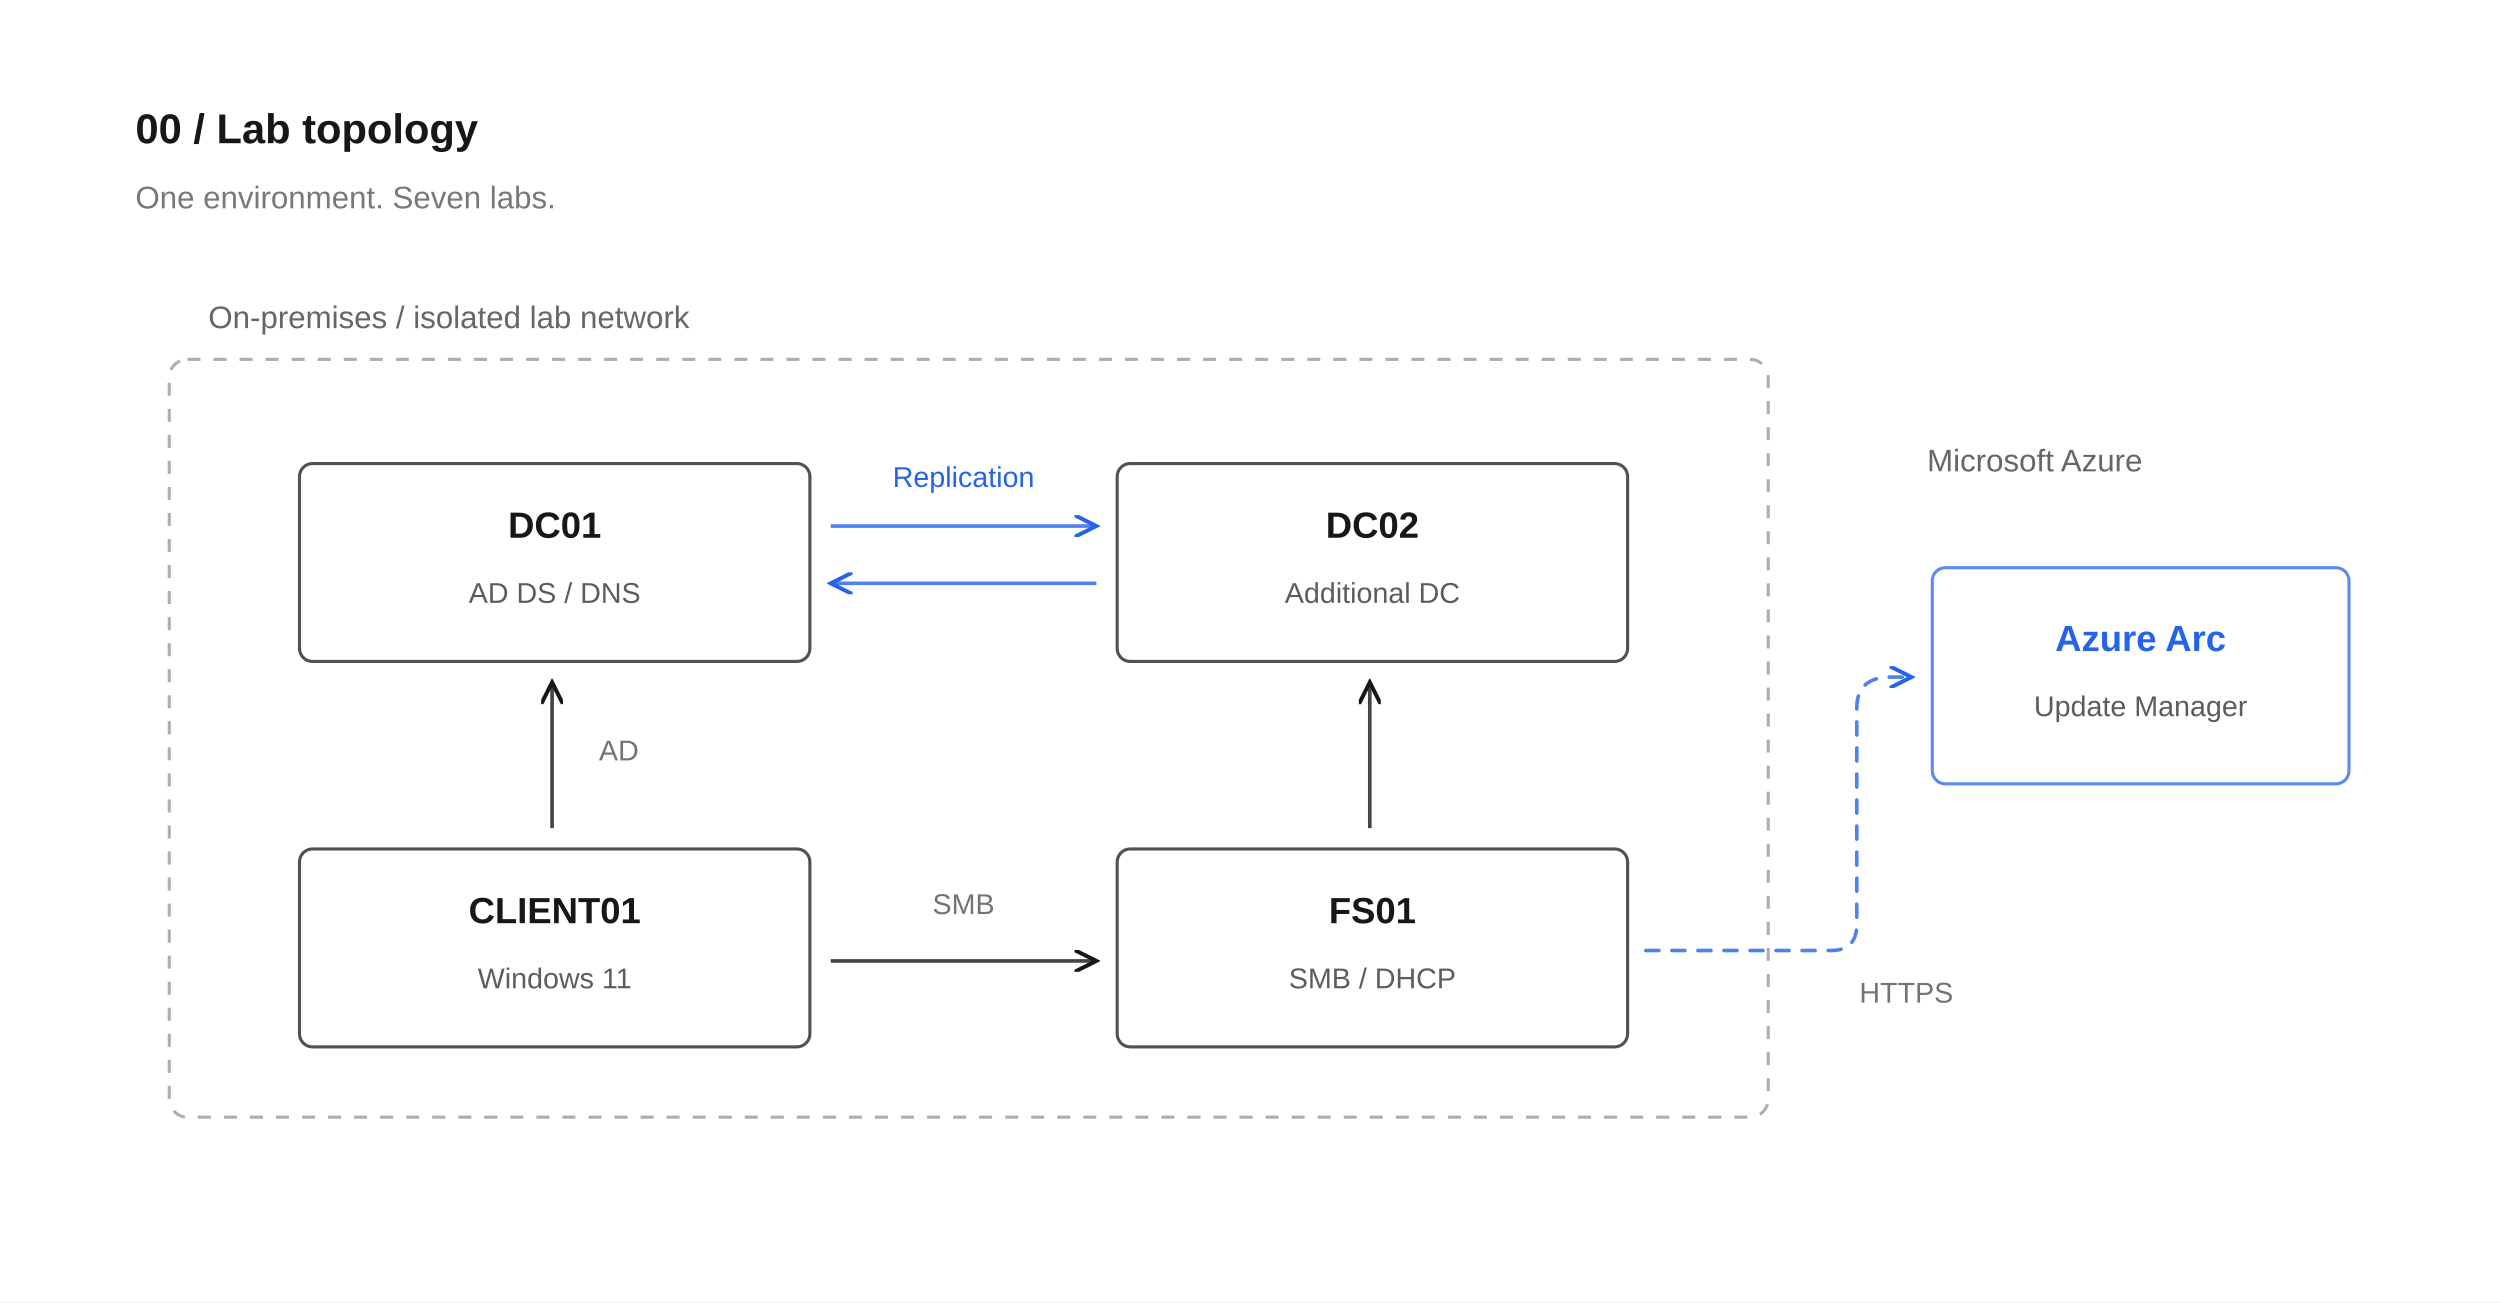
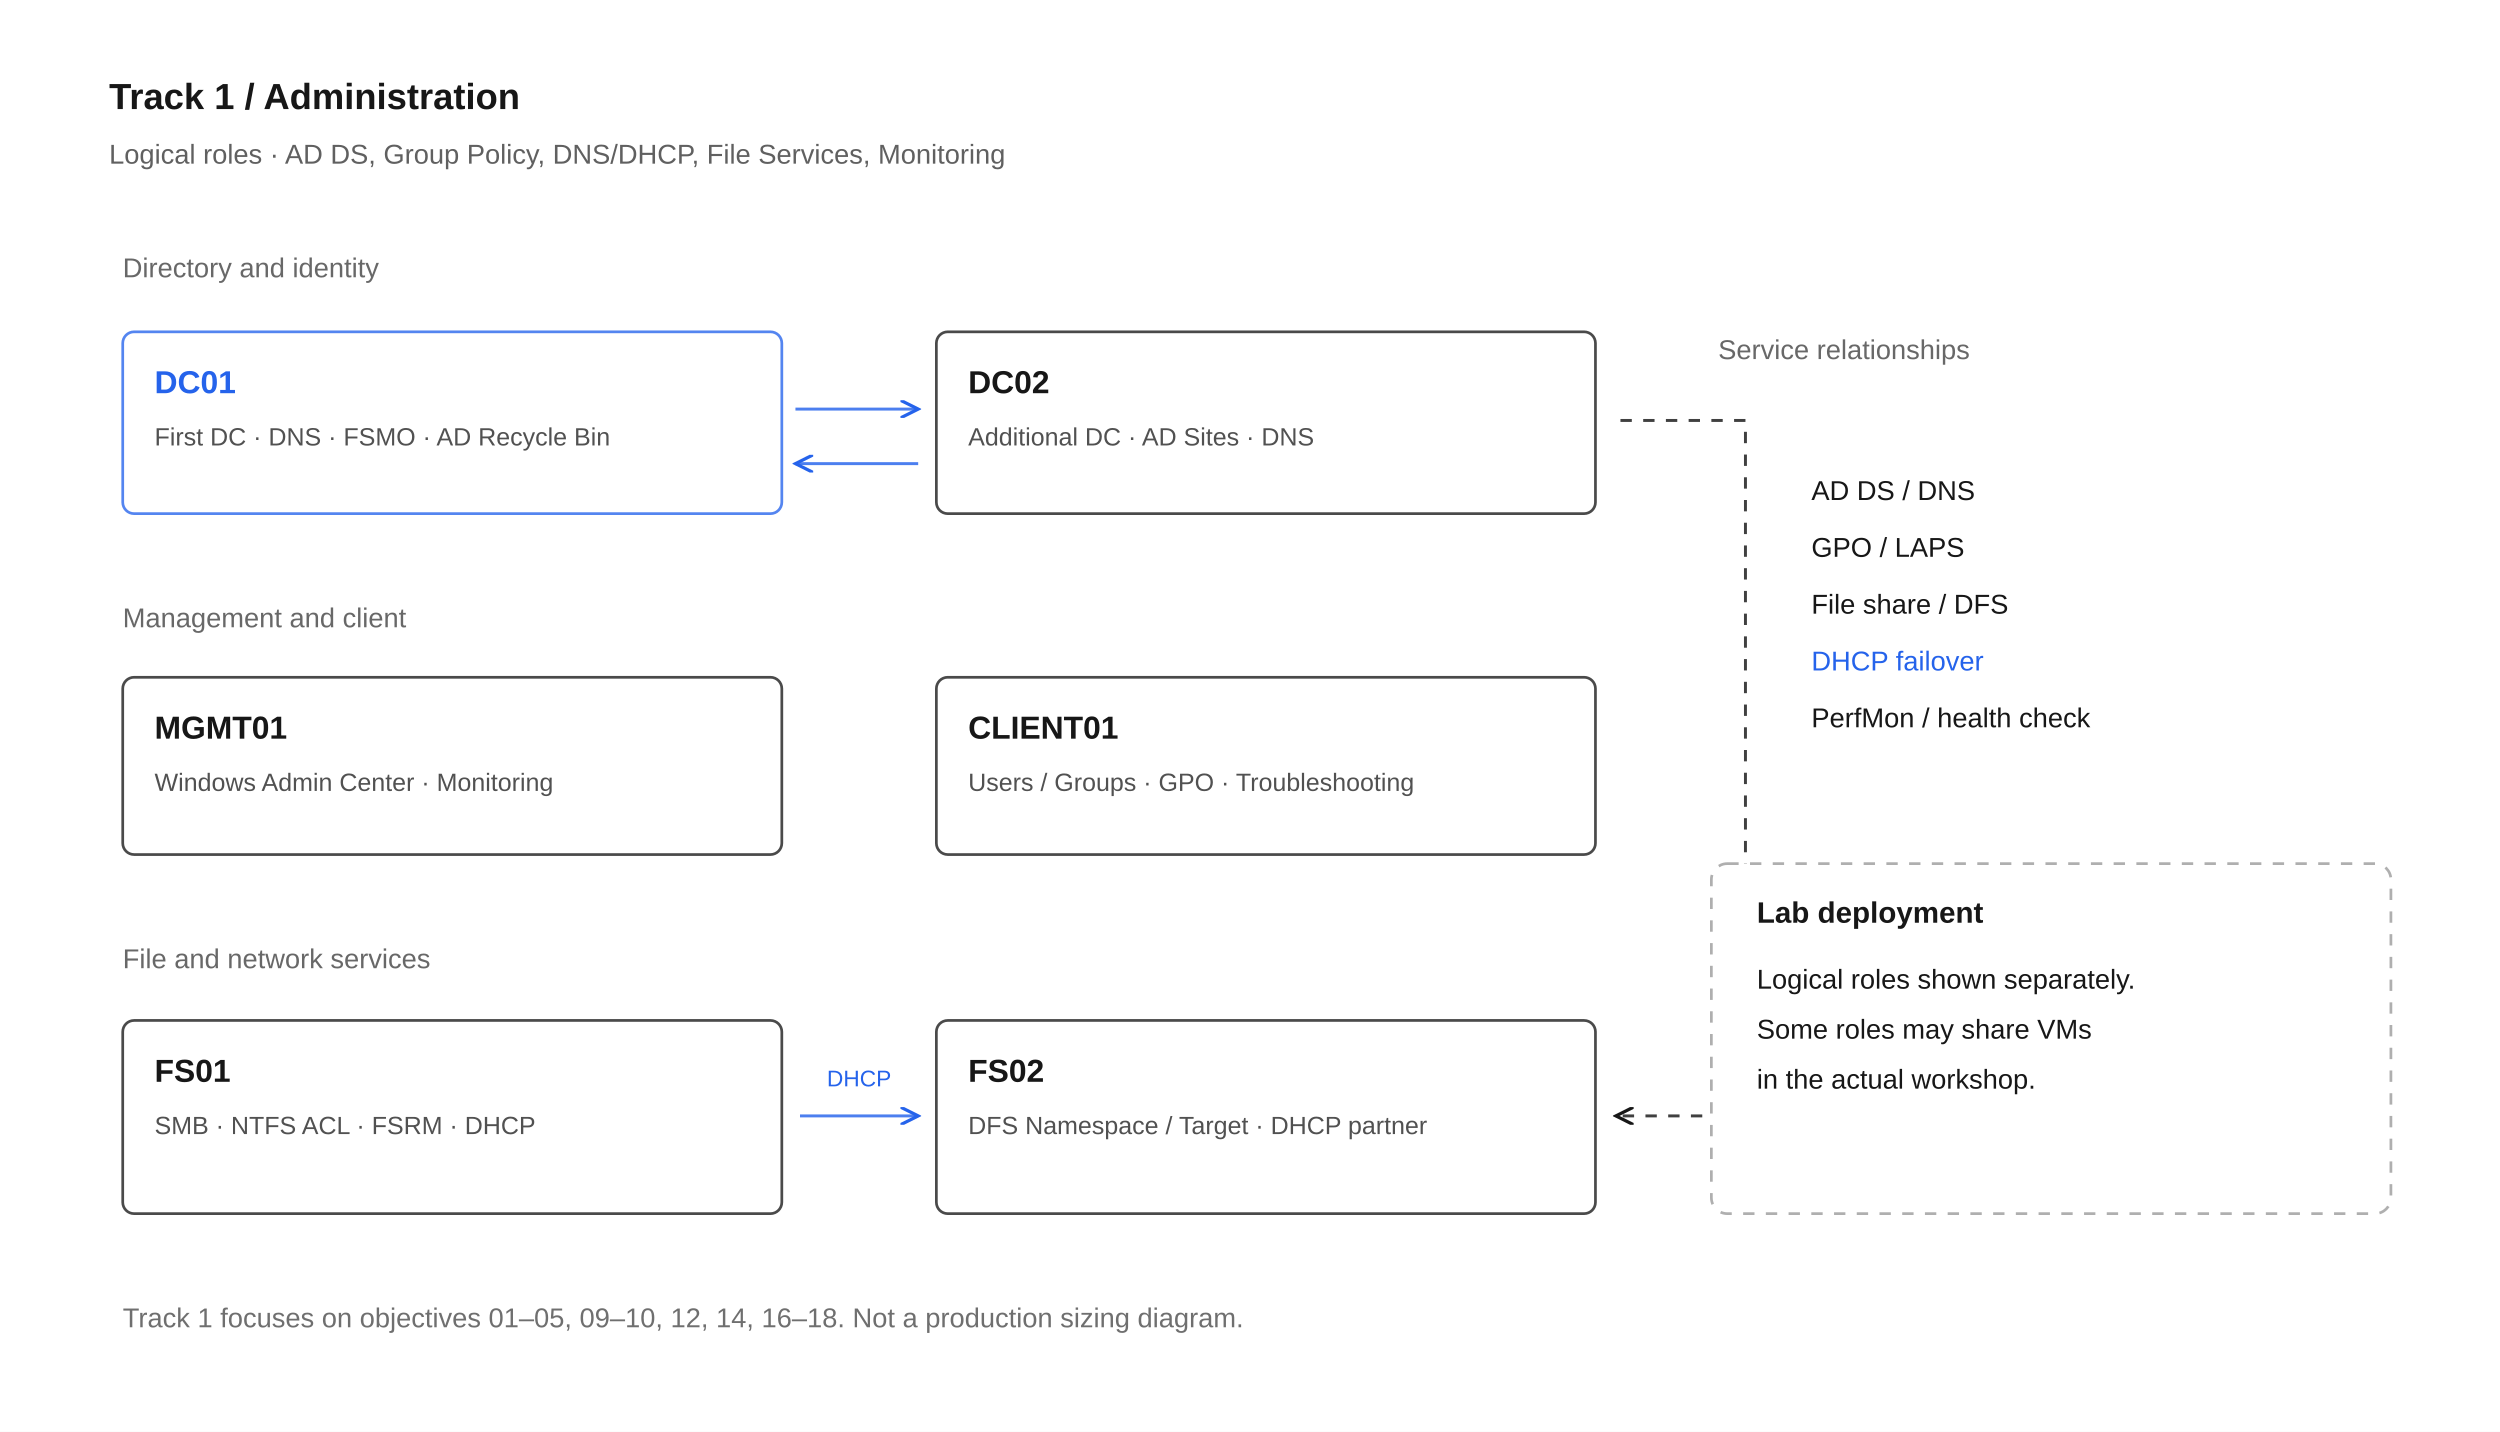
- <svg xmlns="http://www.w3.org/2000/svg" width="960" height="500" viewBox="0 0 960 500" role="img" aria-label="On-premises lab topology with AD DS, Windows Client, File Server, and Azure Arc.">
+ <svg xmlns="http://www.w3.org/2000/svg" width="1100" height="630" viewBox="0 0 1100 630" role="img" aria-label="Track 1 has logical DC01 and DC02, a management server running Windows Admin Center, a Windows client, two file and DHCP servers for DFS and DHCP failover. Workshop may combine roles.">
  <defs>
-     <marker id="dark-arrow" markerWidth="7" markerHeight="7" refX="6" refY="3" viewBox="0 0 7 6" orient="auto">
-       <path d="M0 0 L6 3 L0 6" fill="none" stroke="#171717" stroke-width="1.1" />
+     <marker id="black-arrow" markerWidth="7" markerHeight="7" refX="6" refY="3" viewBox="0 0 7 6" orient="auto">
+       <path d="M0 0 L6 3 L0 6" stroke="#171717" fill="none" stroke-width="1.1" />
    </marker>
    <marker id="blue-arrow" markerWidth="7" markerHeight="7" refX="6" refY="3" viewBox="0 0 7 6" orient="auto">
-       <path d="M0 0 L6 3 L0 6" fill="none" stroke="#2563EB" stroke-width="1.1" />
+       <path d="M0 0 L6 3 L0 6" stroke="#2563EB" fill="none" stroke-width="1.1" />
    </marker>
  </defs>
-   <rect width="960" height="500" fill="#FFFFFF" />
-   <text x="52" y="55" fill="#171717" fill-opacity="1" font-family="Segoe UI, Arial, sans-serif" font-size="16px" font-weight="600" text-anchor="start">00 / Lab topology</text>
-   <text x="52" y="80" fill="#171717" fill-opacity="0.58" font-family="Segoe UI, Arial, sans-serif" font-size="12px" font-weight="400" text-anchor="start">One environment. Seven labs.</text>
-   <rect x="65" y="138" width="614" height="291" rx="7" fill="#FFFFFF" stroke="#171717" stroke-width="1.2" stroke-opacity="0.35" stroke-dasharray="5 5" />
-   <text x="80" y="126" fill="#171717" fill-opacity="0.66" font-family="Segoe UI, Arial, sans-serif" font-size="12px" font-weight="400" text-anchor="start">On-premises / isolated lab network</text>
-   <rect x="115" y="178" width="196" height="76" rx="5" fill="#FFFFFF" stroke="#171717" stroke-width="1.2" stroke-opacity="0.75" />
-   <text x="213" y="206.5" fill="#171717" fill-opacity="1" font-family="Segoe UI, Arial, sans-serif" font-size="14px" font-weight="600" text-anchor="middle">DC01</text>
-   <text x="213" y="231.5" fill="#171717" fill-opacity="0.7" font-family="Segoe UI, Arial, sans-serif" font-size="11px" font-weight="400" text-anchor="middle">AD DS / DNS</text>
-   <rect x="429" y="178" width="196" height="76" rx="5" fill="#FFFFFF" stroke="#171717" stroke-width="1.2" stroke-opacity="0.75" />
-   <text x="527" y="206.5" fill="#171717" fill-opacity="1" font-family="Segoe UI, Arial, sans-serif" font-size="14px" font-weight="600" text-anchor="middle">DC02</text>
-   <text x="527" y="231.5" fill="#171717" fill-opacity="0.7" font-family="Segoe UI, Arial, sans-serif" font-size="11px" font-weight="400" text-anchor="middle">Additional DC</text>
-   <rect x="115" y="326" width="196" height="76" rx="5" fill="#FFFFFF" stroke="#171717" stroke-width="1.2" stroke-opacity="0.75" />
-   <text x="213" y="354.5" fill="#171717" fill-opacity="1" font-family="Segoe UI, Arial, sans-serif" font-size="14px" font-weight="600" text-anchor="middle">CLIENT01</text>
-   <text x="213" y="379.5" fill="#171717" fill-opacity="0.7" font-family="Segoe UI, Arial, sans-serif" font-size="11px" font-weight="400" text-anchor="middle">Windows 11</text>
-   <rect x="429" y="326" width="196" height="76" rx="5" fill="#FFFFFF" stroke="#171717" stroke-width="1.2" stroke-opacity="0.75" />
-   <text x="527" y="354.5" fill="#171717" fill-opacity="1" font-family="Segoe UI, Arial, sans-serif" font-size="14px" font-weight="600" text-anchor="middle">FS01</text>
-   <text x="527" y="379.5" fill="#171717" fill-opacity="0.7" font-family="Segoe UI, Arial, sans-serif" font-size="11px" font-weight="400" text-anchor="middle">SMB / DHCP</text>
-   <line x1="319" y1="202" x2="421" y2="202" stroke="#2563EB" stroke-width="1.4" stroke-opacity="0.8" marker-end="url(#blue-arrow)" />
-   <line x1="421" y1="224" x2="319" y2="224" stroke="#2563EB" stroke-width="1.4" stroke-opacity="0.8" marker-end="url(#blue-arrow)" />
-   <text x="370" y="187" fill="#2563EB" fill-opacity="1" font-family="Segoe UI, Arial, sans-serif" font-size="11px" font-weight="400" text-anchor="middle">Replication</text>
-   <line x1="212" y1="318" x2="212" y2="262" stroke="#171717" stroke-width="1.4" stroke-opacity="0.8" marker-end="url(#dark-arrow)" />
-   <line x1="526" y1="318" x2="526" y2="262" stroke="#171717" stroke-width="1.4" stroke-opacity="0.8" marker-end="url(#dark-arrow)" />
-   <text x="230" y="292" fill="#171717" fill-opacity="0.6" font-family="Segoe UI, Arial, sans-serif" font-size="11px" font-weight="400" text-anchor="start">AD</text>
-   <line x1="319" y1="369" x2="421" y2="369" stroke="#171717" stroke-width="1.4" stroke-opacity="0.8" marker-end="url(#dark-arrow)" />
-   <text x="370" y="351" fill="#171717" fill-opacity="0.6" font-family="Segoe UI, Arial, sans-serif" font-size="11px" font-weight="400" text-anchor="middle">SMB</text>
-   <text x="740" y="181" fill="#171717" fill-opacity="0.66" font-family="Segoe UI, Arial, sans-serif" font-size="12px" font-weight="400" text-anchor="start">Microsoft Azure</text>
-   <rect x="742" y="218" width="160" height="83" rx="5" fill="#FFFFFF" stroke="#2563EB" stroke-width="1.2" stroke-opacity="0.75" />
-   <text x="822" y="250" fill="#2563EB" fill-opacity="1" font-family="Segoe UI, Arial, sans-serif" font-size="14px" font-weight="600" text-anchor="middle">Azure Arc</text>
-   <text x="822" y="275" fill="#171717" fill-opacity="0.7" font-family="Segoe UI, Arial, sans-serif" font-size="11px" font-weight="400" text-anchor="middle">Update Manager</text>
-   <path d="M632 365 H703 Q713 365 713 355 V272 Q713 260 726 260 H734" fill="none" stroke="#2563EB" stroke-width="1.4" stroke-opacity="0.8" stroke-linecap="round" stroke-linejoin="round" stroke-dasharray="5 5" marker-end="url(#blue-arrow)" />
-   <text x="714" y="385" fill="#171717" fill-opacity="0.6" font-family="Segoe UI, Arial, sans-serif" font-size="11px" font-weight="400" text-anchor="start">HTTPS</text>
+   <rect width="1100" height="630" fill="#FFFFFF" />
+   <text x="48" y="48" fill="#171717" fill-opacity="1" font-family="Segoe UI, Arial, sans-serif" font-size="16px" font-weight="600" text-anchor="start">Track 1 / Administration</text>
+   <text x="48" y="72" fill="#171717" fill-opacity="0.68" font-family="Segoe UI, Arial, sans-serif" font-size="12px" font-weight="400" text-anchor="start">Logical roles  ·  AD DS, Group Policy, DNS/DHCP, File Services, Monitoring</text>
+   <text x="54" y="122" fill="#171717" fill-opacity="0.65" font-family="Segoe UI, Arial, sans-serif" font-size="12px" font-weight="400" text-anchor="start">Directory and identity</text>
+   <rect x="54" y="146" width="290" height="80" rx="5" fill="#FFFFFF" stroke="#2563EB" stroke-width="1.2" stroke-opacity="0.78" />
+   <text x="68" y="173" fill="#2563EB" fill-opacity="1" font-family="Segoe UI, Arial, sans-serif" font-size="14px" font-weight="600" text-anchor="start">DC01</text>
+   <text x="68" y="196" fill="#171717" fill-opacity="0.75" font-family="Segoe UI, Arial, sans-serif" font-size="11px" font-weight="400" text-anchor="start">First DC · DNS · FSMO · AD Recycle Bin</text>
+   <rect x="412" y="146" width="290" height="80" rx="5" fill="#FFFFFF" stroke="#171717" stroke-width="1.2" stroke-opacity="0.78" />
+   <text x="426" y="173" fill="#171717" fill-opacity="1" font-family="Segoe UI, Arial, sans-serif" font-size="14px" font-weight="600" text-anchor="start">DC02</text>
+   <text x="426" y="196" fill="#171717" fill-opacity="0.75" font-family="Segoe UI, Arial, sans-serif" font-size="11px" font-weight="400" text-anchor="start">Additional DC · AD Sites · DNS</text>
+   <line x1="350" y1="180" x2="404" y2="180" stroke="#2563EB" stroke-width="1.3" stroke-opacity="0.82" marker-end="url(#blue-arrow)" />
+   <line x1="404" y1="204" x2="350" y2="204" stroke="#2563EB" stroke-width="1.3" stroke-opacity="0.82" marker-end="url(#blue-arrow)" />
+   <text x="54" y="276" fill="#171717" fill-opacity="0.65" font-family="Segoe UI, Arial, sans-serif" font-size="12px" font-weight="400" text-anchor="start">Management and client</text>
+   <rect x="54" y="298" width="290" height="78" rx="5" fill="#FFFFFF" stroke="#171717" stroke-width="1.2" stroke-opacity="0.78" />
+   <text x="68" y="325" fill="#171717" fill-opacity="1" font-family="Segoe UI, Arial, sans-serif" font-size="14px" font-weight="600" text-anchor="start">MGMT01</text>
+   <text x="68" y="348" fill="#171717" fill-opacity="0.75" font-family="Segoe UI, Arial, sans-serif" font-size="11px" font-weight="400" text-anchor="start">Windows Admin Center · Monitoring</text>
+   <rect x="412" y="298" width="290" height="78" rx="5" fill="#FFFFFF" stroke="#171717" stroke-width="1.2" stroke-opacity="0.78" />
+   <text x="426" y="325" fill="#171717" fill-opacity="1" font-family="Segoe UI, Arial, sans-serif" font-size="14px" font-weight="600" text-anchor="start">CLIENT01</text>
+   <text x="426" y="348" fill="#171717" fill-opacity="0.75" font-family="Segoe UI, Arial, sans-serif" font-size="11px" font-weight="400" text-anchor="start">Users / Groups · GPO · Troubleshooting</text>
+   <text x="54" y="426" fill="#171717" fill-opacity="0.65" font-family="Segoe UI, Arial, sans-serif" font-size="12px" font-weight="400" text-anchor="start">File and network services</text>
+   <rect x="54" y="449" width="290" height="85" rx="5" fill="#FFFFFF" stroke="#171717" stroke-width="1.2" stroke-opacity="0.78" />
+   <text x="68" y="476" fill="#171717" fill-opacity="1" font-family="Segoe UI, Arial, sans-serif" font-size="14px" font-weight="600" text-anchor="start">FS01</text>
+   <text x="68" y="499" fill="#171717" fill-opacity="0.75" font-family="Segoe UI, Arial, sans-serif" font-size="11px" font-weight="400" text-anchor="start">SMB · NTFS ACL · FSRM · DHCP</text>
+   <rect x="412" y="449" width="290" height="85" rx="5" fill="#FFFFFF" stroke="#171717" stroke-width="1.2" stroke-opacity="0.78" />
+   <text x="426" y="476" fill="#171717" fill-opacity="1" font-family="Segoe UI, Arial, sans-serif" font-size="14px" font-weight="600" text-anchor="start">FS02</text>
+   <text x="426" y="499" fill="#171717" fill-opacity="0.75" font-family="Segoe UI, Arial, sans-serif" font-size="11px" font-weight="400" text-anchor="start">DFS Namespace / Target · DHCP partner</text>
+   <line x1="352" y1="491" x2="404" y2="491" stroke="#2563EB" stroke-width="1.3" stroke-opacity="0.82" marker-end="url(#blue-arrow)" />
+   <text x="378" y="478" fill="#2563EB" fill-opacity="1" font-family="Segoe UI, Arial, sans-serif" font-size="10px" font-weight="400" text-anchor="middle">DHCP</text>
+   <text x="756" y="158" fill="#171717" fill-opacity="0.65" font-family="Segoe UI, Arial, sans-serif" font-size="12px" font-weight="400" text-anchor="start">Service relationships</text>
+   <path d="M713 185 H768 V491 H711" fill="none" stroke="#171717" stroke-width="1.3" stroke-opacity="0.82" stroke-dasharray="5 5" marker-end="url(#black-arrow)" />
+   <text x="797" y="220" fill="#171717" fill-opacity="1" font-family="Segoe UI, Arial, sans-serif" font-size="12px" font-weight="400" text-anchor="start">AD DS / DNS</text>
+   <text x="797" y="245" fill="#171717" fill-opacity="1" font-family="Segoe UI, Arial, sans-serif" font-size="12px" font-weight="400" text-anchor="start">GPO / LAPS</text>
+   <text x="797" y="270" fill="#171717" fill-opacity="1" font-family="Segoe UI, Arial, sans-serif" font-size="12px" font-weight="400" text-anchor="start">File share / DFS</text>
+   <text x="797" y="295" fill="#2563EB" fill-opacity="1" font-family="Segoe UI, Arial, sans-serif" font-size="12px" font-weight="400" text-anchor="start">DHCP failover</text>
+   <text x="797" y="320" fill="#171717" fill-opacity="1" font-family="Segoe UI, Arial, sans-serif" font-size="12px" font-weight="400" text-anchor="start">PerfMon / health check</text>
+   <rect x="753" y="380" width="299" height="154" rx="7" fill="#FFFFFF" stroke="#171717" stroke-width="1.2" stroke-opacity="0.34" stroke-dasharray="5 5" />
+   <text x="773" y="406" fill="#171717" fill-opacity="1" font-family="Segoe UI, Arial, sans-serif" font-size="13px" font-weight="600" text-anchor="start">Lab deployment</text>
+   <text x="773" y="435" fill="#171717" fill-opacity="1" font-family="Segoe UI, Arial, sans-serif" font-size="12px" font-weight="400" text-anchor="start">Logical roles shown separately.</text>
+   <text x="773" y="457" fill="#171717" fill-opacity="1" font-family="Segoe UI, Arial, sans-serif" font-size="12px" font-weight="400" text-anchor="start">Some roles may share VMs</text>
+   <text x="773" y="479" fill="#171717" fill-opacity="1" font-family="Segoe UI, Arial, sans-serif" font-size="12px" font-weight="400" text-anchor="start">in the actual workshop.</text>
+   <text x="54" y="584" fill="#171717" fill-opacity="0.62" font-family="Segoe UI, Arial, sans-serif" font-size="12px" font-weight="400" text-anchor="start">Track 1 focuses on objectives 01–05, 09–10, 12, 14, 16–18.  Not a production sizing diagram.</text>
</svg>
